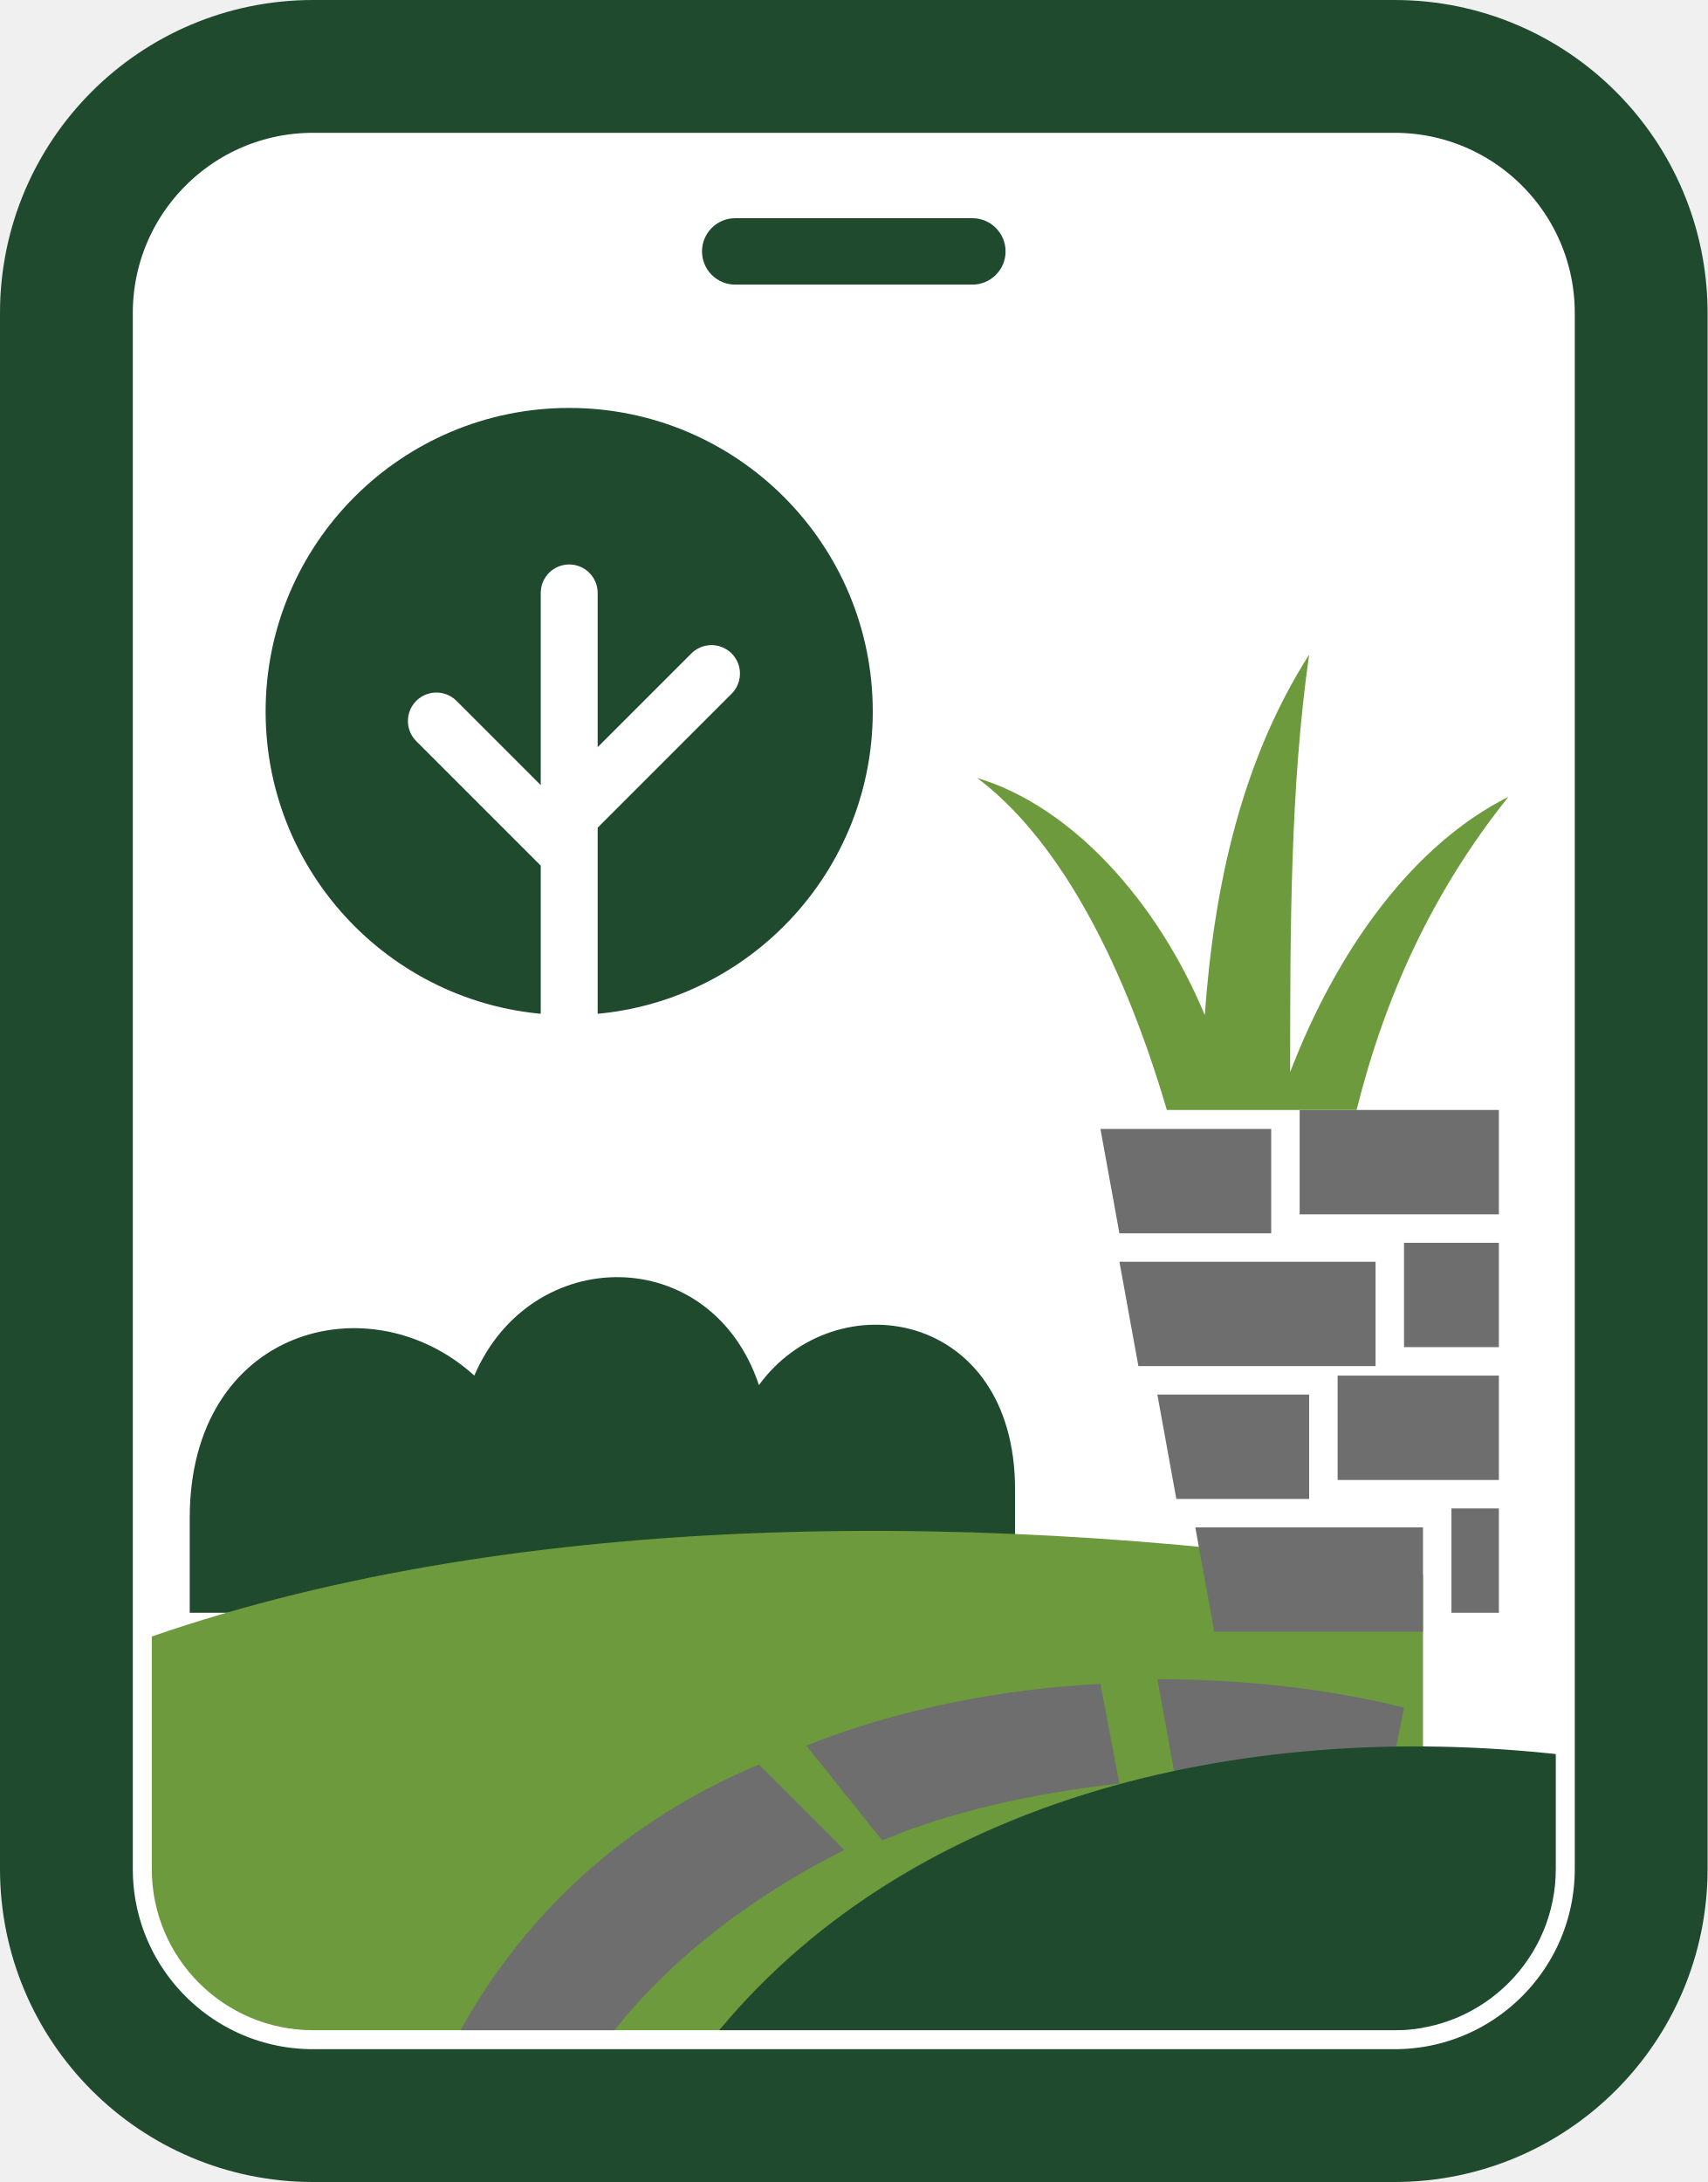
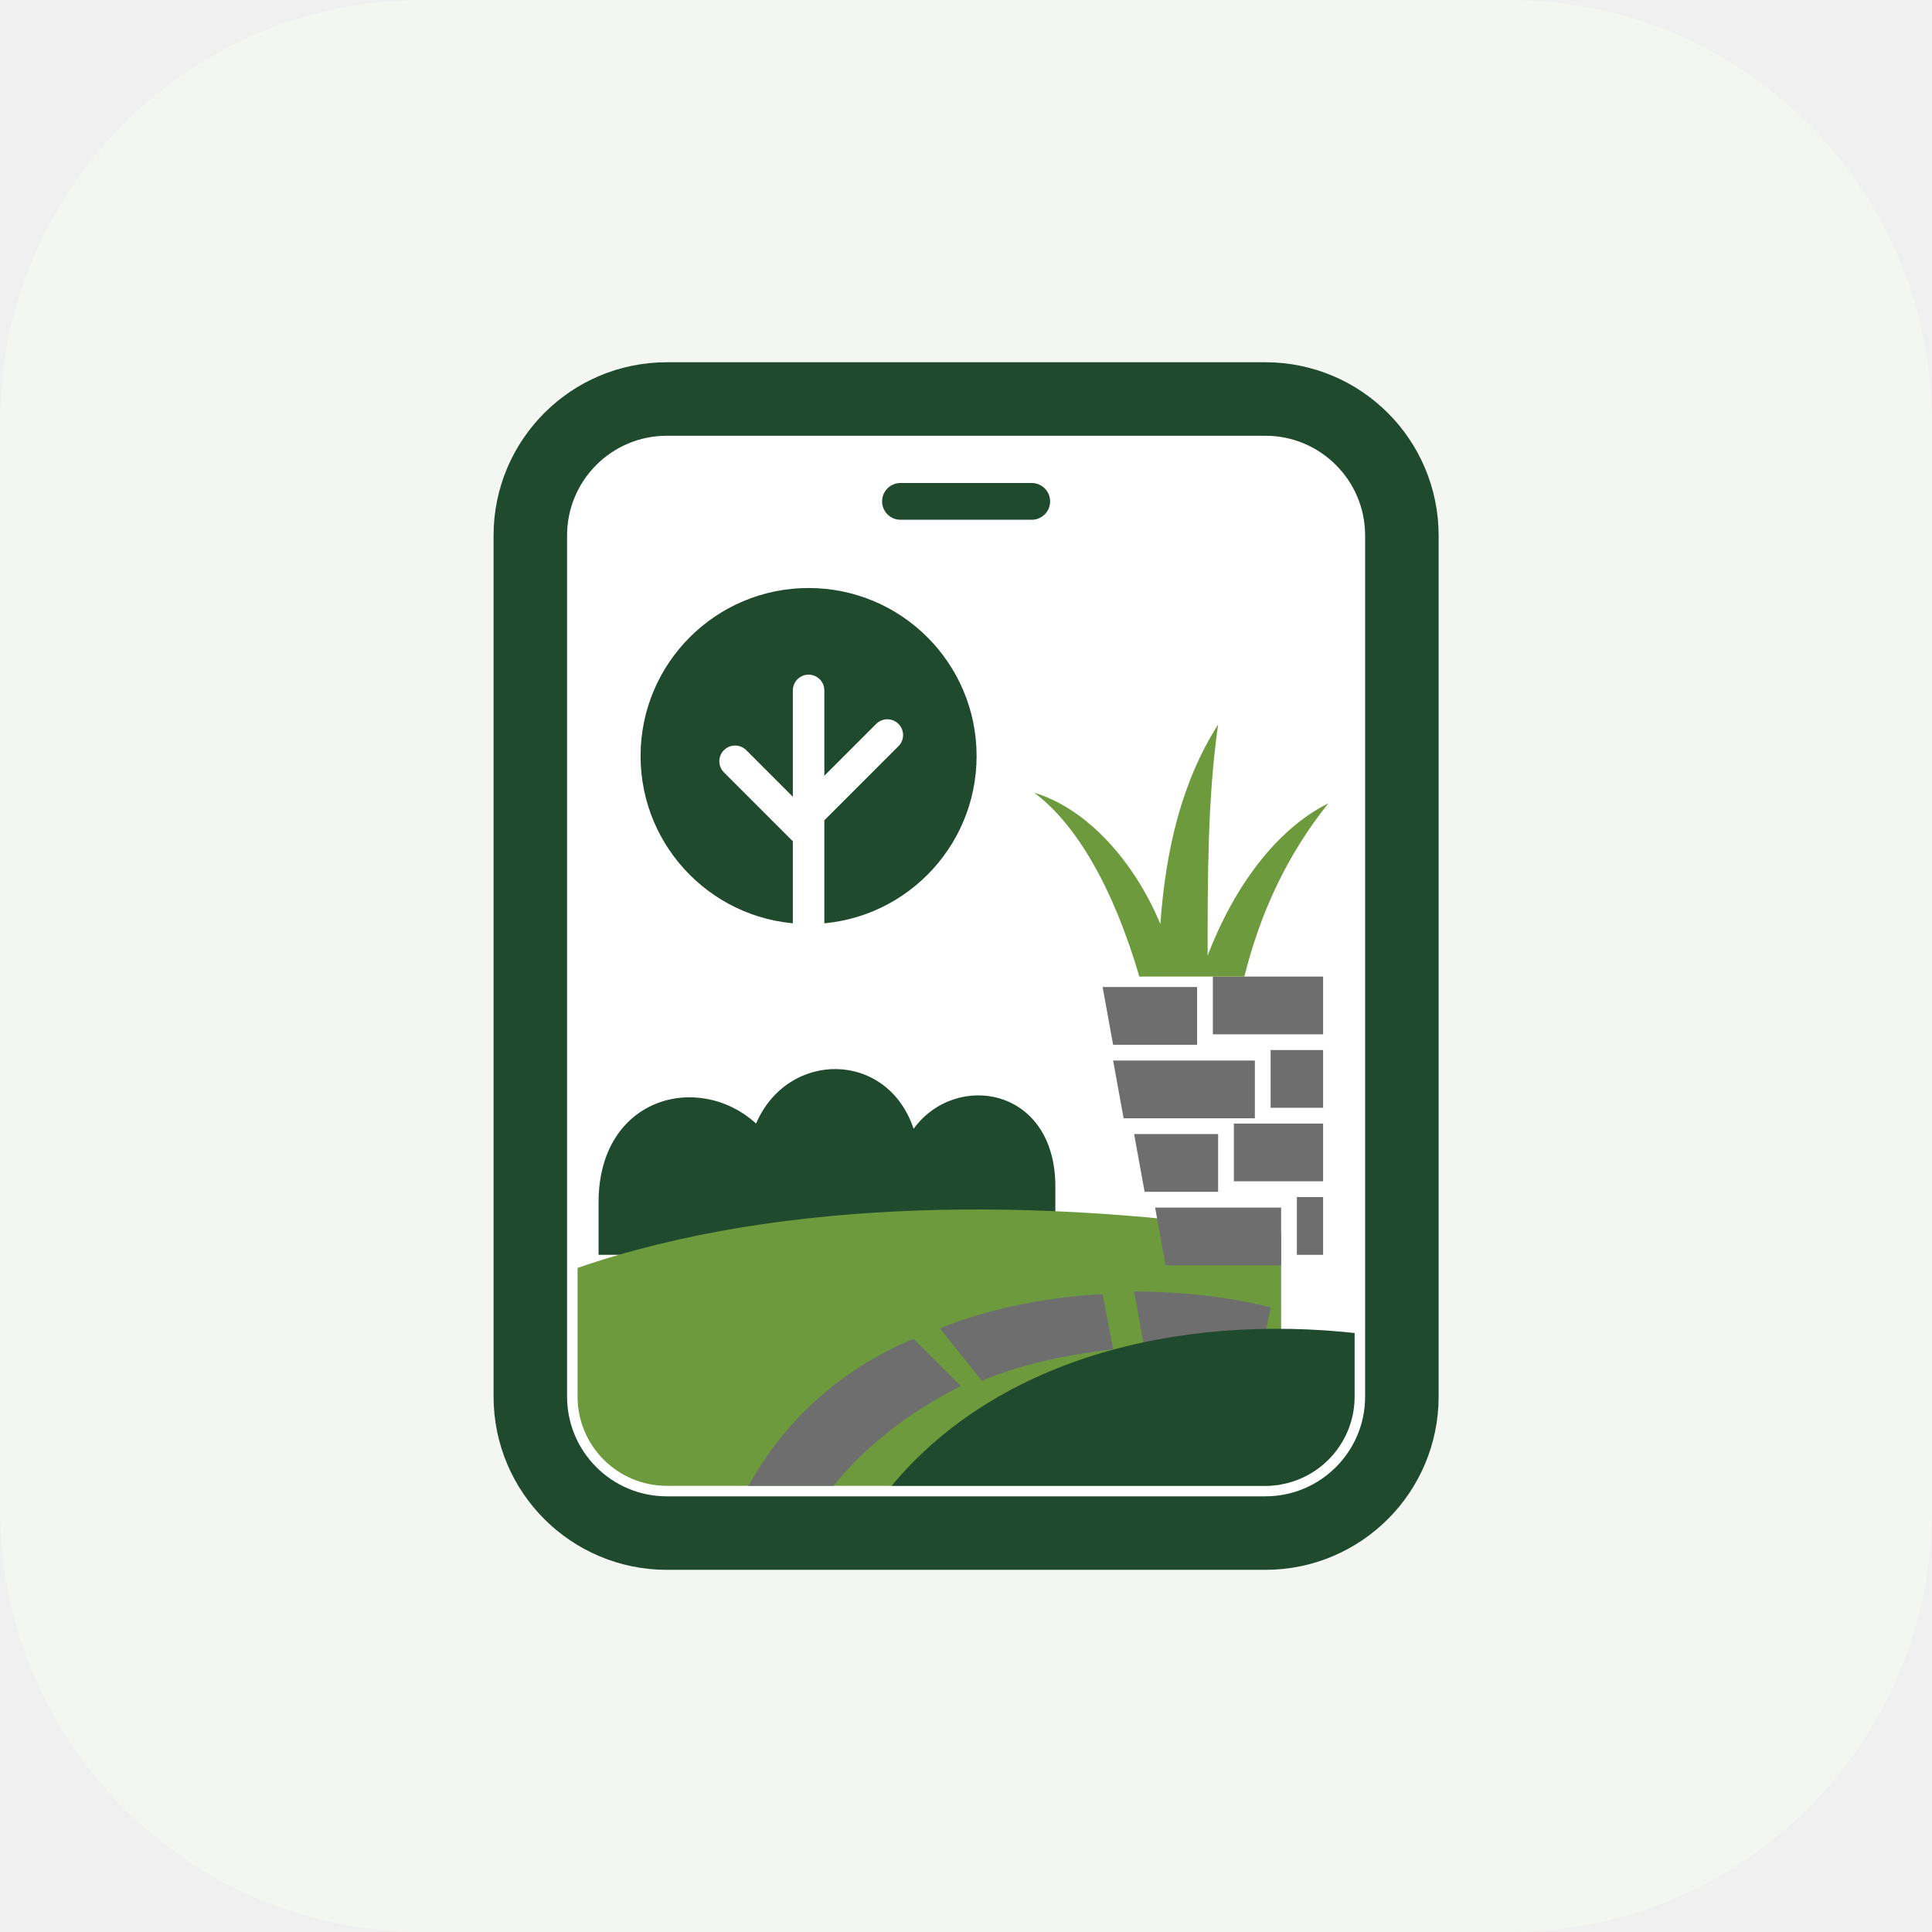
- <svg xmlns="http://www.w3.org/2000/svg" viewBox="0 0 360 460">
-   <defs>
-     <clipPath id="screen">
-       <rect x="32" y="32" width="296" height="396" rx="34" />
-     </clipPath>
-   </defs>
-   <rect x="14" y="14" width="332" height="432" rx="52" fill="#fff" stroke="#1f4a2e" stroke-width="28" />
-   <rect x="148" y="46" width="64" height="14" rx="7" fill="#1f4a2e" />
-   <g clip-path="url(#screen)">
-     <circle cx="120" cy="150" r="64" fill="#1f4a2e" />
-     <path d="M120 125 V300 M120 180 L92 152 M120 172 L150 142" stroke="#fff" stroke-width="12" stroke-linecap="round" fill="none" />
-     <path d="M40 320 C40 280 78 270 100 290 C112 262 150 262 160 292 C176 270 214 276 214 314 L214 340 L40 340 Z" fill="#1f4a2e" />
-     <path d="M32 345 C110 318 210 318 300 332 L300 430 L32 430 Z" fill="#6c9a3c" />
-     <g fill="#6e6e6e">
-       <path d="M232 238 H268 V260 H236 Z" />
-       <path d="M274 234 H316 V256 H274 Z" />
-       <path d="M236 266 H290 V288 H240 Z" />
-       <path d="M296 262 H316 V284 H296 Z" />
-       <path d="M244 294 H276 V316 H248 Z" />
-       <path d="M282 290 H316 V312 H282 Z" />
-       <path d="M252 322 H300 V344 H256 Z" />
-       <path d="M306 318 H316 V340 H306 Z" />
+ <svg xmlns="http://www.w3.org/2000/svg" viewBox="0 0 512 512">
+   <rect width="512" height="512" rx="112" fill="#f4f6f2" />
+   <g transform="translate(130.8 96) scale(0.6957)">
+     <defs>
+       <clipPath id="gala-screen">
+         <rect x="32" y="32" width="296" height="396" rx="34" />
+       </clipPath>
+     </defs>
+     <rect x="14" y="14" width="332" height="432" rx="52" fill="#fff" stroke="#1f4a2e" stroke-width="28" />
+     <rect x="148" y="46" width="64" height="14" rx="7" fill="#1f4a2e" />
+     <g clip-path="url(#gala-screen)">
+       <circle cx="120" cy="150" r="64" fill="#1f4a2e" />
+       <path d="M120 125 V300 M120 180 L92 152 M120 172 L150 142" stroke="#fff" stroke-width="12" stroke-linecap="round" fill="none" />
+       <path d="M40 320 C40 280 78 270 100 290 C112 262 150 262 160 292 C176 270 214 276 214 314 L214 340 L40 340 Z" fill="#1f4a2e" />
+       <path d="M32 345 C110 318 210 318 300 332 L300 430 L32 430 Z" fill="#6c9a3c" />
+       <g fill="#6e6e6e">
+         <path d="M232 238 H268 V260 H236 Z" />
+         <path d="M274 234 H316 V256 H274 Z" />
+         <path d="M236 266 H290 V288 H240 Z" />
+         <path d="M296 262 H316 V284 H296 Z" />
+         <path d="M244 294 H276 V316 H248 Z" />
+         <path d="M282 290 H316 V312 H282 Z" />
+         <path d="M252 322 H300 V344 H256 Z" />
+         <path d="M306 318 H316 V340 H306 Z" />
+       </g>
+       <path d="M246 234 C236 200 222 176 206 164 C226 170 244 190 254 214 C256 186 262 160 276 138 C272 166 272 196 272 226 C282 200 298 178 318 168 C302 188 292 210 286 234 Z" fill="#6c9a3c" />
+       <g fill="#6e6e6e">
+         <path d="M96 430 C112 400 136 382 160 372 L178 390 C158 400 140 414 128 430 Z" />
+         <path d="M170 368 C190 360 212 356 232 355 L236 376 C218 378 200 382 186 388 Z" />
+         <path d="M244 354 C262 354 280 356 296 360 L292 380 C278 377 262 376 248 376 Z" />
+       </g>
+       <path d="M150 430 C190 380 260 362 330 370 L330 430 Z" fill="#1f4a2e" />
    </g>
-     <path d="M246 234 C236 200 222 176 206 164 C226 170 244 190 254 214 C256 186 262 160 276 138 C272 166 272 196 272 226 C282 200 298 178 318 168 C302 188 292 210 286 234 Z" fill="#6c9a3c" />
-     <g fill="#6e6e6e">
-       <path d="M96 430 C112 400 136 382 160 372 L178 390 C158 400 140 414 128 430 Z" />
-       <path d="M170 368 C190 360 212 356 232 355 L236 376 C218 378 200 382 186 388 Z" />
-       <path d="M244 354 C262 354 280 356 296 360 L292 380 C278 377 262 376 248 376 Z" />
-     </g>
-     <path d="M150 430 C190 380 260 362 330 370 L330 430 Z" fill="#1f4a2e" />
  </g>
</svg>
